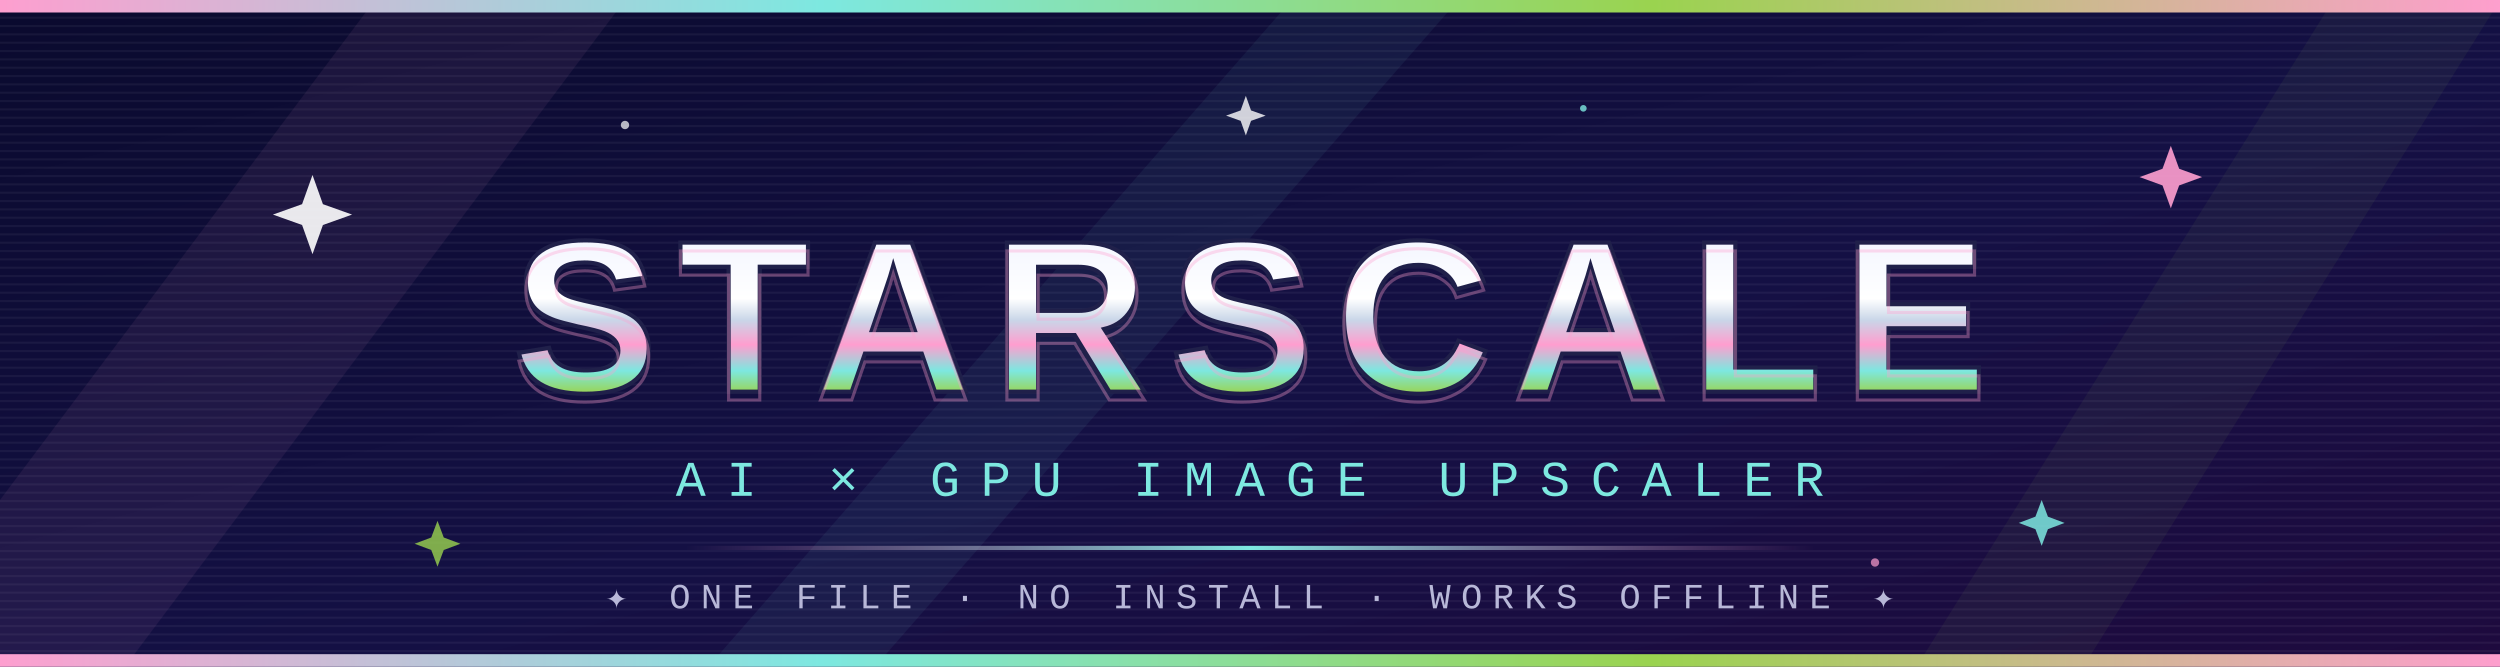
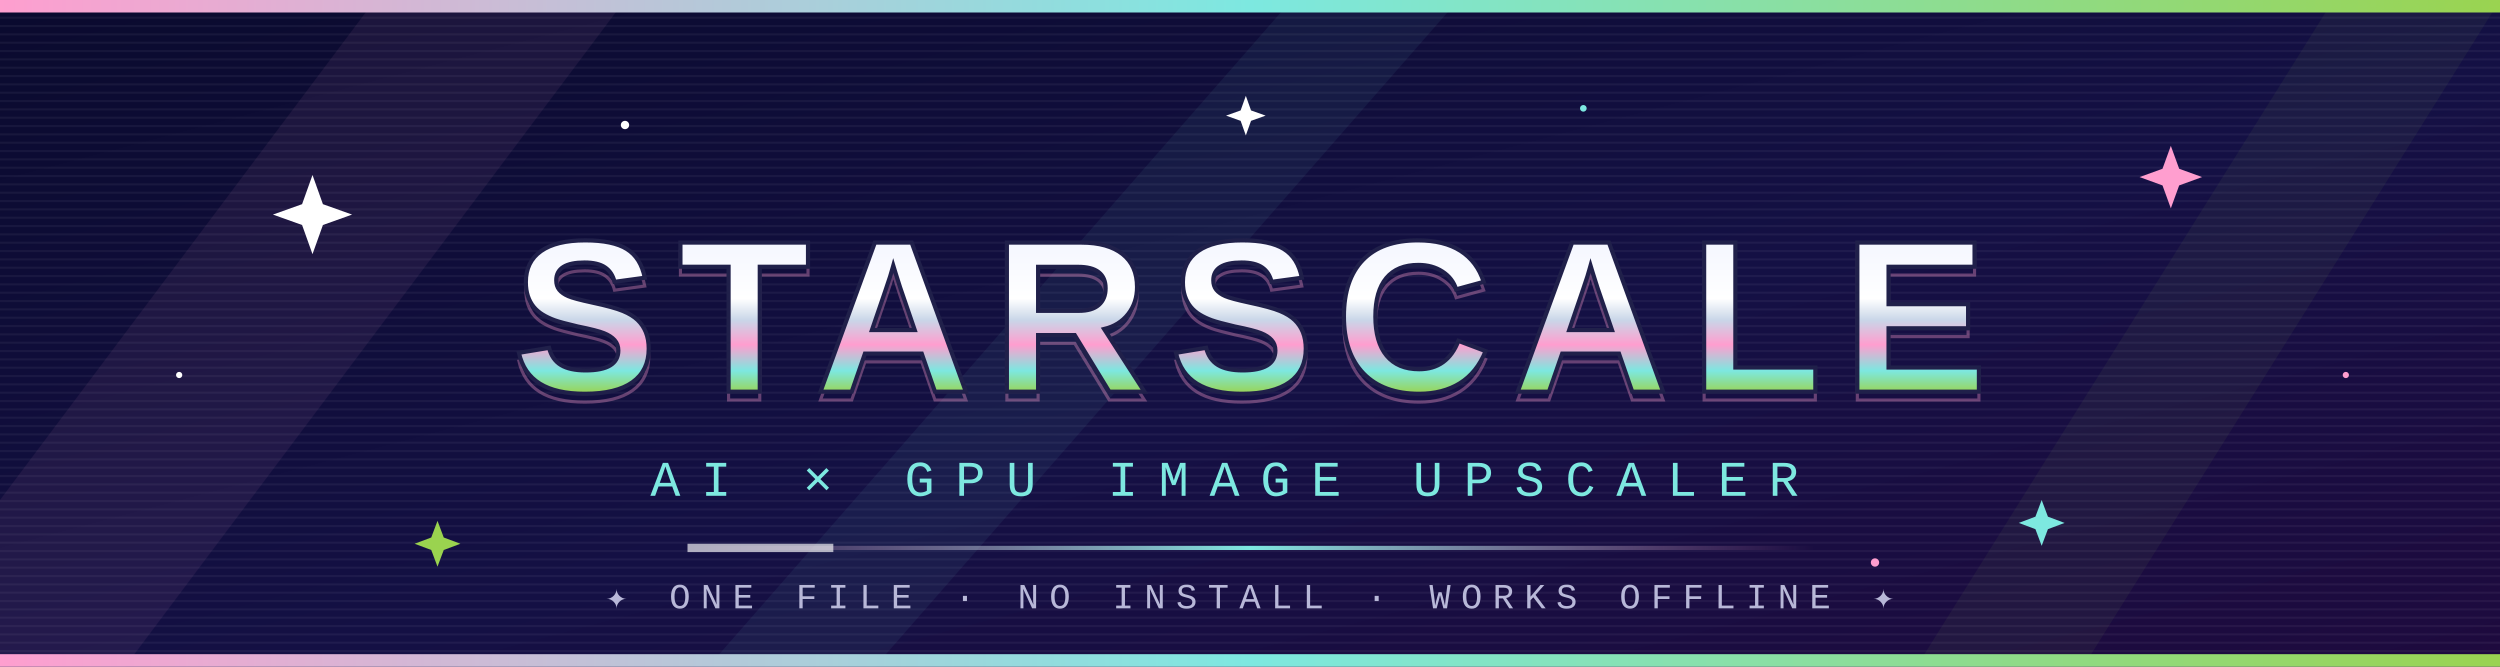
<svg xmlns="http://www.w3.org/2000/svg" width="1200" height="320" viewBox="0 0 1200 320" role="img" aria-label="StarScale — AI and GPU image upscaler">
  <defs>
    <linearGradient id="bg" x1="0" y1="0" x2="1" y2="1">
      <stop offset="0" stop-color="#0a0a2e" />
      <stop offset=".55" stop-color="#141044" />
      <stop offset="1" stop-color="#1e0a3e" />
    </linearGradient>
    <linearGradient id="chrome" x1="0" y1="0" x2="0" y2="1">
      <stop offset="0" stop-color="#f4f6ff" />
      <stop offset=".38" stop-color="#ffffff" />
      <stop offset=".52" stop-color="#c9d6e8" />
      <stop offset=".68" stop-color="#ff9ecf" />
      <stop offset=".85" stop-color="#7de8e0" />
      <stop offset="1" stop-color="#9ad34f" />
    </linearGradient>
    <linearGradient id="holo" x1="0" y1="0" x2="1" y2="0">
-       <stop offset="0" stop-color="#ff9ecf" />
-       <stop offset=".33" stop-color="#7de8e0" />
-       <stop offset=".66" stop-color="#9ad34f" />
-       <stop offset="1" stop-color="#ff9ecf" />
+       <stop offset="0" stop-color="#ff9ecf">
+         <animate attributeName="stop-color" values="#ff9ecf;#7de8e0;#9ad34f;#ff9ecf" dur="9s" repeatCount="indefinite" />
+       </stop>
+       <stop offset=".5" stop-color="#7de8e0">
+         <animate attributeName="stop-color" values="#7de8e0;#9ad34f;#ff9ecf;#7de8e0" dur="9s" repeatCount="indefinite" />
+       </stop>
+       <stop offset="1" stop-color="#9ad34f">
+         <animate attributeName="stop-color" values="#9ad34f;#ff9ecf;#7de8e0;#9ad34f" dur="9s" repeatCount="indefinite" />
+       </stop>
    </linearGradient>
    <linearGradient id="edge" x1="0" y1="0" x2="1" y2="0">
      <stop offset="0" stop-color="#ff9ecf" stop-opacity="0" />
      <stop offset=".5" stop-color="#7de8e0" />
      <stop offset="1" stop-color="#ff9ecf" stop-opacity="0" />
    </linearGradient>
+     <linearGradient id="shine" x1="0" y1="0" x2="1" y2="0">
+       <stop offset="0" stop-color="#ffffff" stop-opacity="0" />
+       <stop offset=".5" stop-color="#ffffff" stop-opacity=".55" />
+       <stop offset="1" stop-color="#ffffff" stop-opacity="0" />
+     </linearGradient>
+     <clipPath id="titleClip">
+       <rect x="140" y="80" width="920" height="130" />
+     </clipPath>
    <pattern id="scan" width="4" height="4" patternUnits="userSpaceOnUse">
      <rect width="4" height="1" fill="#ffffff" opacity=".05" />
    </pattern>
  </defs>
  <rect width="1200" height="320" fill="url(#bg)" />
  <rect width="1200" height="320" fill="url(#scan)" />
-   <polygon points="180,0 300,0 60,320 -60,320" fill="#ff9ecf" opacity=".07" />
-   <polygon points="620,0 700,0 420,320 340,320" fill="#7de8e0" opacity=".06" />
-   <polygon points="1120,0 1200,0 1000,320 920,320" fill="#9ad34f" opacity=".06" />
+   <g>
+     <polygon points="180,0 300,0 60,320 -60,320" fill="#ff9ecf" opacity=".07">
+       <animateTransform attributeName="transform" type="translate" values="0,0; 140,0; 0,0" dur="13s" repeatCount="indefinite" />
+     </polygon>
+     <polygon points="620,0 700,0 420,320 340,320" fill="#7de8e0" opacity=".06">
+       <animateTransform attributeName="transform" type="translate" values="0,0; -120,0; 0,0" dur="17s" repeatCount="indefinite" />
+     </polygon>
+     <polygon points="1120,0 1200,0 1000,320 920,320" fill="#9ad34f" opacity=".06">
+       <animateTransform attributeName="transform" type="translate" values="0,0; 90,0; 0,0" dur="11s" repeatCount="indefinite" />
+     </polygon>
+   </g>
  <rect x="0" y="0" width="1200" height="6" fill="url(#holo)" />
  <rect x="0" y="314" width="1200" height="6" fill="url(#holo)" />
+   <g clip-path="url(#titleClip)">
+     <rect x="-160" y="60" width="120" height="170" fill="url(#shine)" transform="rotate(18)">
+       <animateTransform attributeName="transform" type="translate" values="-40,0; 1360,0" dur="4.5s" repeatCount="indefinite" />
+     </rect>
+   </g>
  <g fill="#ffffff">
-     <path d="M150 84 l5 14 14 5 -14 5 -5 14 -5 -14 -14 -5 14 -5 z" opacity=".9" />
-     <path d="M1042 70 l4 11 11 4 -11 4 -4 11 -4 -11 -11 -4 11 -4 z" fill="#ff9ecf" opacity=".9" />
-     <path d="M980 240 l3 8 8 3 -8 3 -3 8 -3 -8 -8 -3 8 -3 z" fill="#7de8e0" opacity=".85" />
-     <path d="M210 250 l3 8 8 3 -8 3 -3 8 -3 -8 -8 -3 8 -3 z" fill="#9ad34f" opacity=".8" />
-     <path d="M598 46 l2.5 7 7 2.5 -7 2.5 -2.5 7 -2.5 -7 -7 -2.5 7 -2.5 z" opacity=".8" />
-     <circle cx="300" cy="60" r="2" opacity=".7" />
-     <circle cx="900" cy="270" r="2" fill="#ff9ecf" opacity=".7" />
-     <circle cx="760" cy="52" r="1.6" fill="#7de8e0" opacity=".8" />
+     <path d="M150 84 l5 14 14 5 -14 5 -5 14 -5 -14 -14 -5 14 -5 z">
+       <animate attributeName="opacity" values="1;.15;1" dur="2.2s" repeatCount="indefinite" />
+     </path>
+     <path d="M1042 70 l4 11 11 4 -11 4 -4 11 -4 -11 -11 -4 11 -4 z" fill="#ff9ecf">
+       <animate attributeName="opacity" values=".2;1;.2" dur="1.8s" begin=".4s" repeatCount="indefinite" />
+     </path>
+     <path d="M980 240 l3 8 8 3 -8 3 -3 8 -3 -8 -8 -3 8 -3 z" fill="#7de8e0">
+       <animate attributeName="opacity" values="1;.2;1" dur="2.6s" begin=".9s" repeatCount="indefinite" />
+     </path>
+     <path d="M210 250 l3 8 8 3 -8 3 -3 8 -3 -8 -8 -3 8 -3 z" fill="#9ad34f">
+       <animate attributeName="opacity" values=".25;1;.25" dur="2s" begin="1.3s" repeatCount="indefinite" />
+     </path>
+     <path d="M598 46 l2.5 7 7 2.5 -7 2.5 -2.5 7 -2.5 -7 -7 -2.5 7 -2.5 z">
+       <animate attributeName="opacity" values="1;.1;1" dur="1.5s" begin=".6s" repeatCount="indefinite" />
+     </path>
+     <circle cx="300" cy="60" r="2">
+       <animate attributeName="opacity" values=".8;.1;.8" dur="3s" repeatCount="indefinite" />
+     </circle>
+     <circle cx="900" cy="270" r="2" fill="#ff9ecf">
+       <animate attributeName="opacity" values=".2;.9;.2" dur="2.4s" begin="1.1s" repeatCount="indefinite" />
+     </circle>
+     <circle cx="760" cy="52" r="1.6" fill="#7de8e0">
+       <animate attributeName="opacity" values="1;.15;1" dur="2.8s" begin=".2s" repeatCount="indefinite" />
+     </circle>
+     <circle cx="86" cy="180" r="1.5" fill="#ffffff">
+       <animate attributeName="opacity" values=".7;.1;.7" dur="2.1s" begin="1.6s" repeatCount="indefinite" />
+     </circle>
+     <circle cx="1126" cy="180" r="1.5" fill="#ff9ecf">
+       <animate attributeName="opacity" values=".15;.9;.15" dur="1.9s" begin=".7s" repeatCount="indefinite" />
+     </circle>
  </g>
+   <text x="600" y="192" text-anchor="middle" font-family="'Arial Black','Segoe UI',Arial,sans-serif" font-weight="900" font-size="104" letter-spacing="10" fill="none" stroke="#ff9ecf" stroke-opacity=".35" stroke-width="1.5">STARSCALE</text>
  <text x="600" y="188" text-anchor="middle" font-family="'Arial Black','Segoe UI',Arial,sans-serif" font-weight="900" font-size="104" letter-spacing="10" fill="url(#chrome)" stroke="#20204a" stroke-width="2">STARSCALE</text>
-   <text x="600" y="192" text-anchor="middle" font-family="'Arial Black','Segoe UI',Arial,sans-serif" font-weight="900" font-size="104" letter-spacing="10" fill="none" stroke="#ff9ecf" stroke-opacity=".35" stroke-width="1.5">STARSCALE</text>
-   <text x="600" y="238" text-anchor="middle" font-family="'Courier New',monospace" font-size="24" letter-spacing="10" fill="#7de8e0">AI × GPU IMAGE UPSCALER</text>
+   <text x="600" y="238" text-anchor="middle" font-family="'Courier New',monospace" font-size="24" letter-spacing="10" fill="#7de8e0">AI × GPU IMAGE UPSCALER
+     <animate attributeName="opacity" values="1;.65;1" dur="3.5s" repeatCount="indefinite" />
+   </text>
  <rect x="330" y="262" width="540" height="2" fill="url(#edge)" />
+   <rect x="330" y="261" width="70" height="4" fill="#ffffff" opacity=".65">
+     <animate attributeName="x" values="330;800;330" dur="6s" repeatCount="indefinite" />
+   </rect>
  <text x="600" y="292" text-anchor="middle" font-family="'Courier New',monospace" font-size="17" letter-spacing="5" fill="#b8b8d8">✦ ONE FILE · NO INSTALL · WORKS OFFLINE ✦</text>
</svg>
